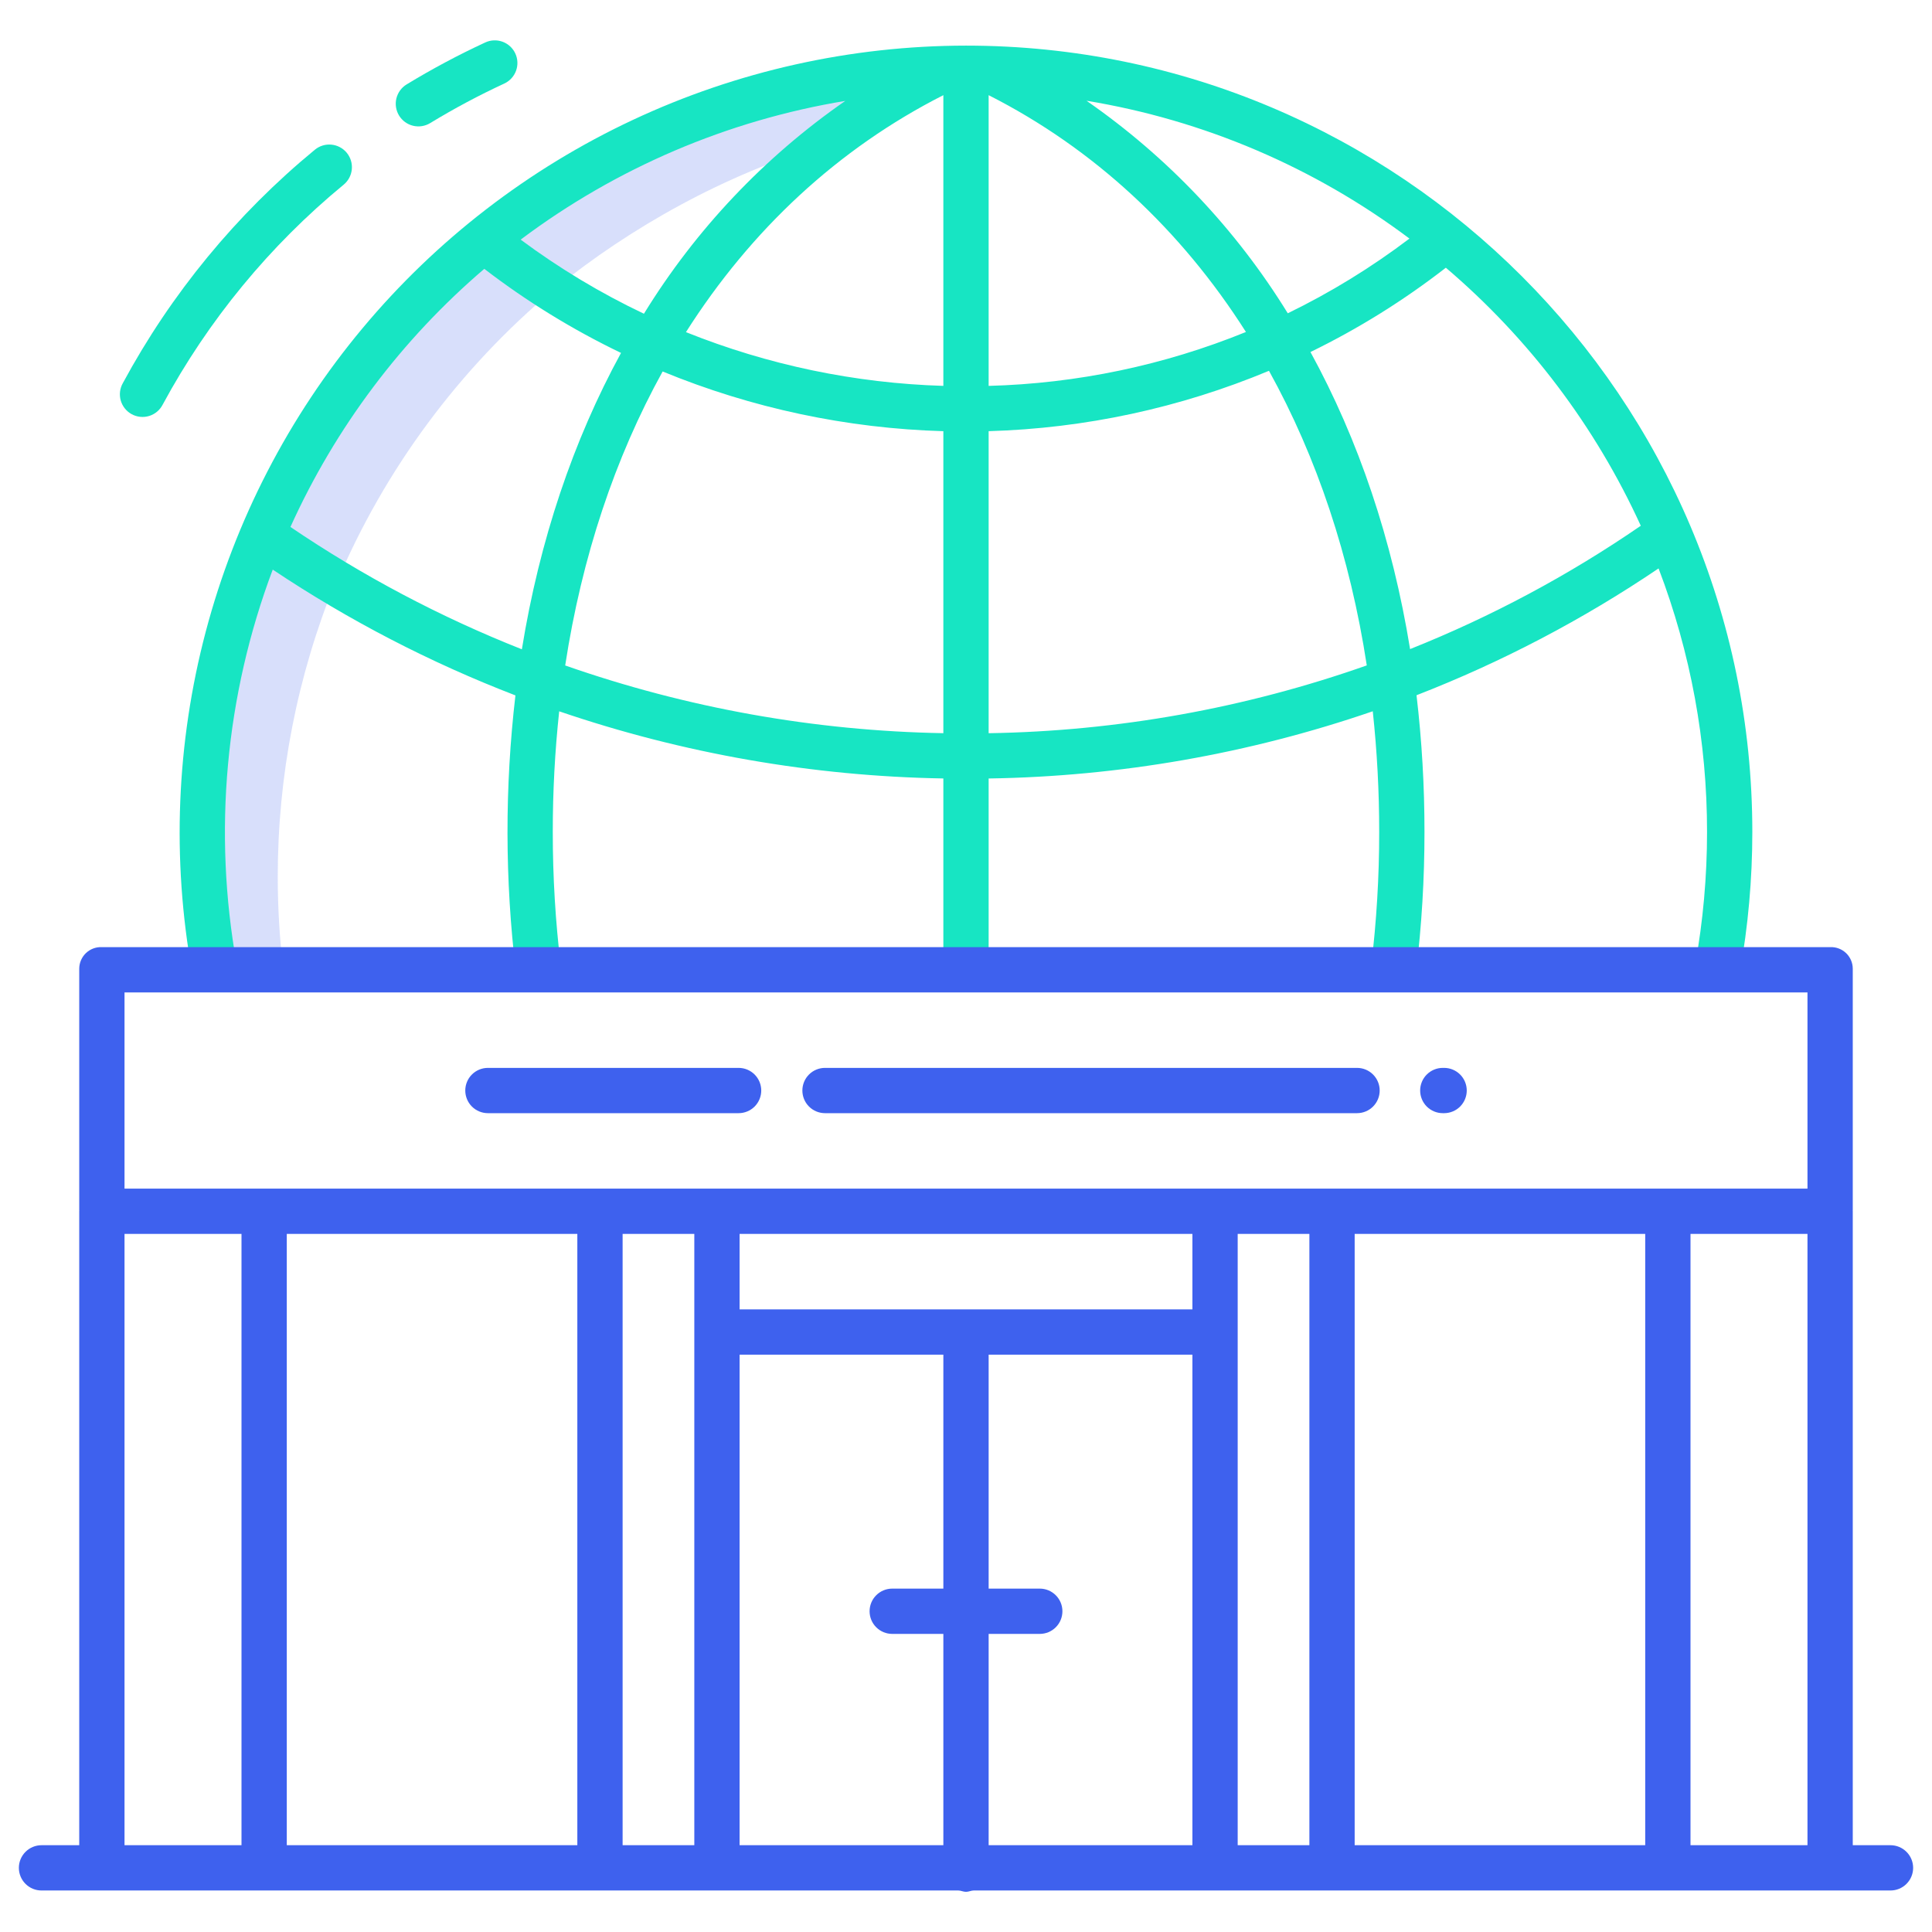
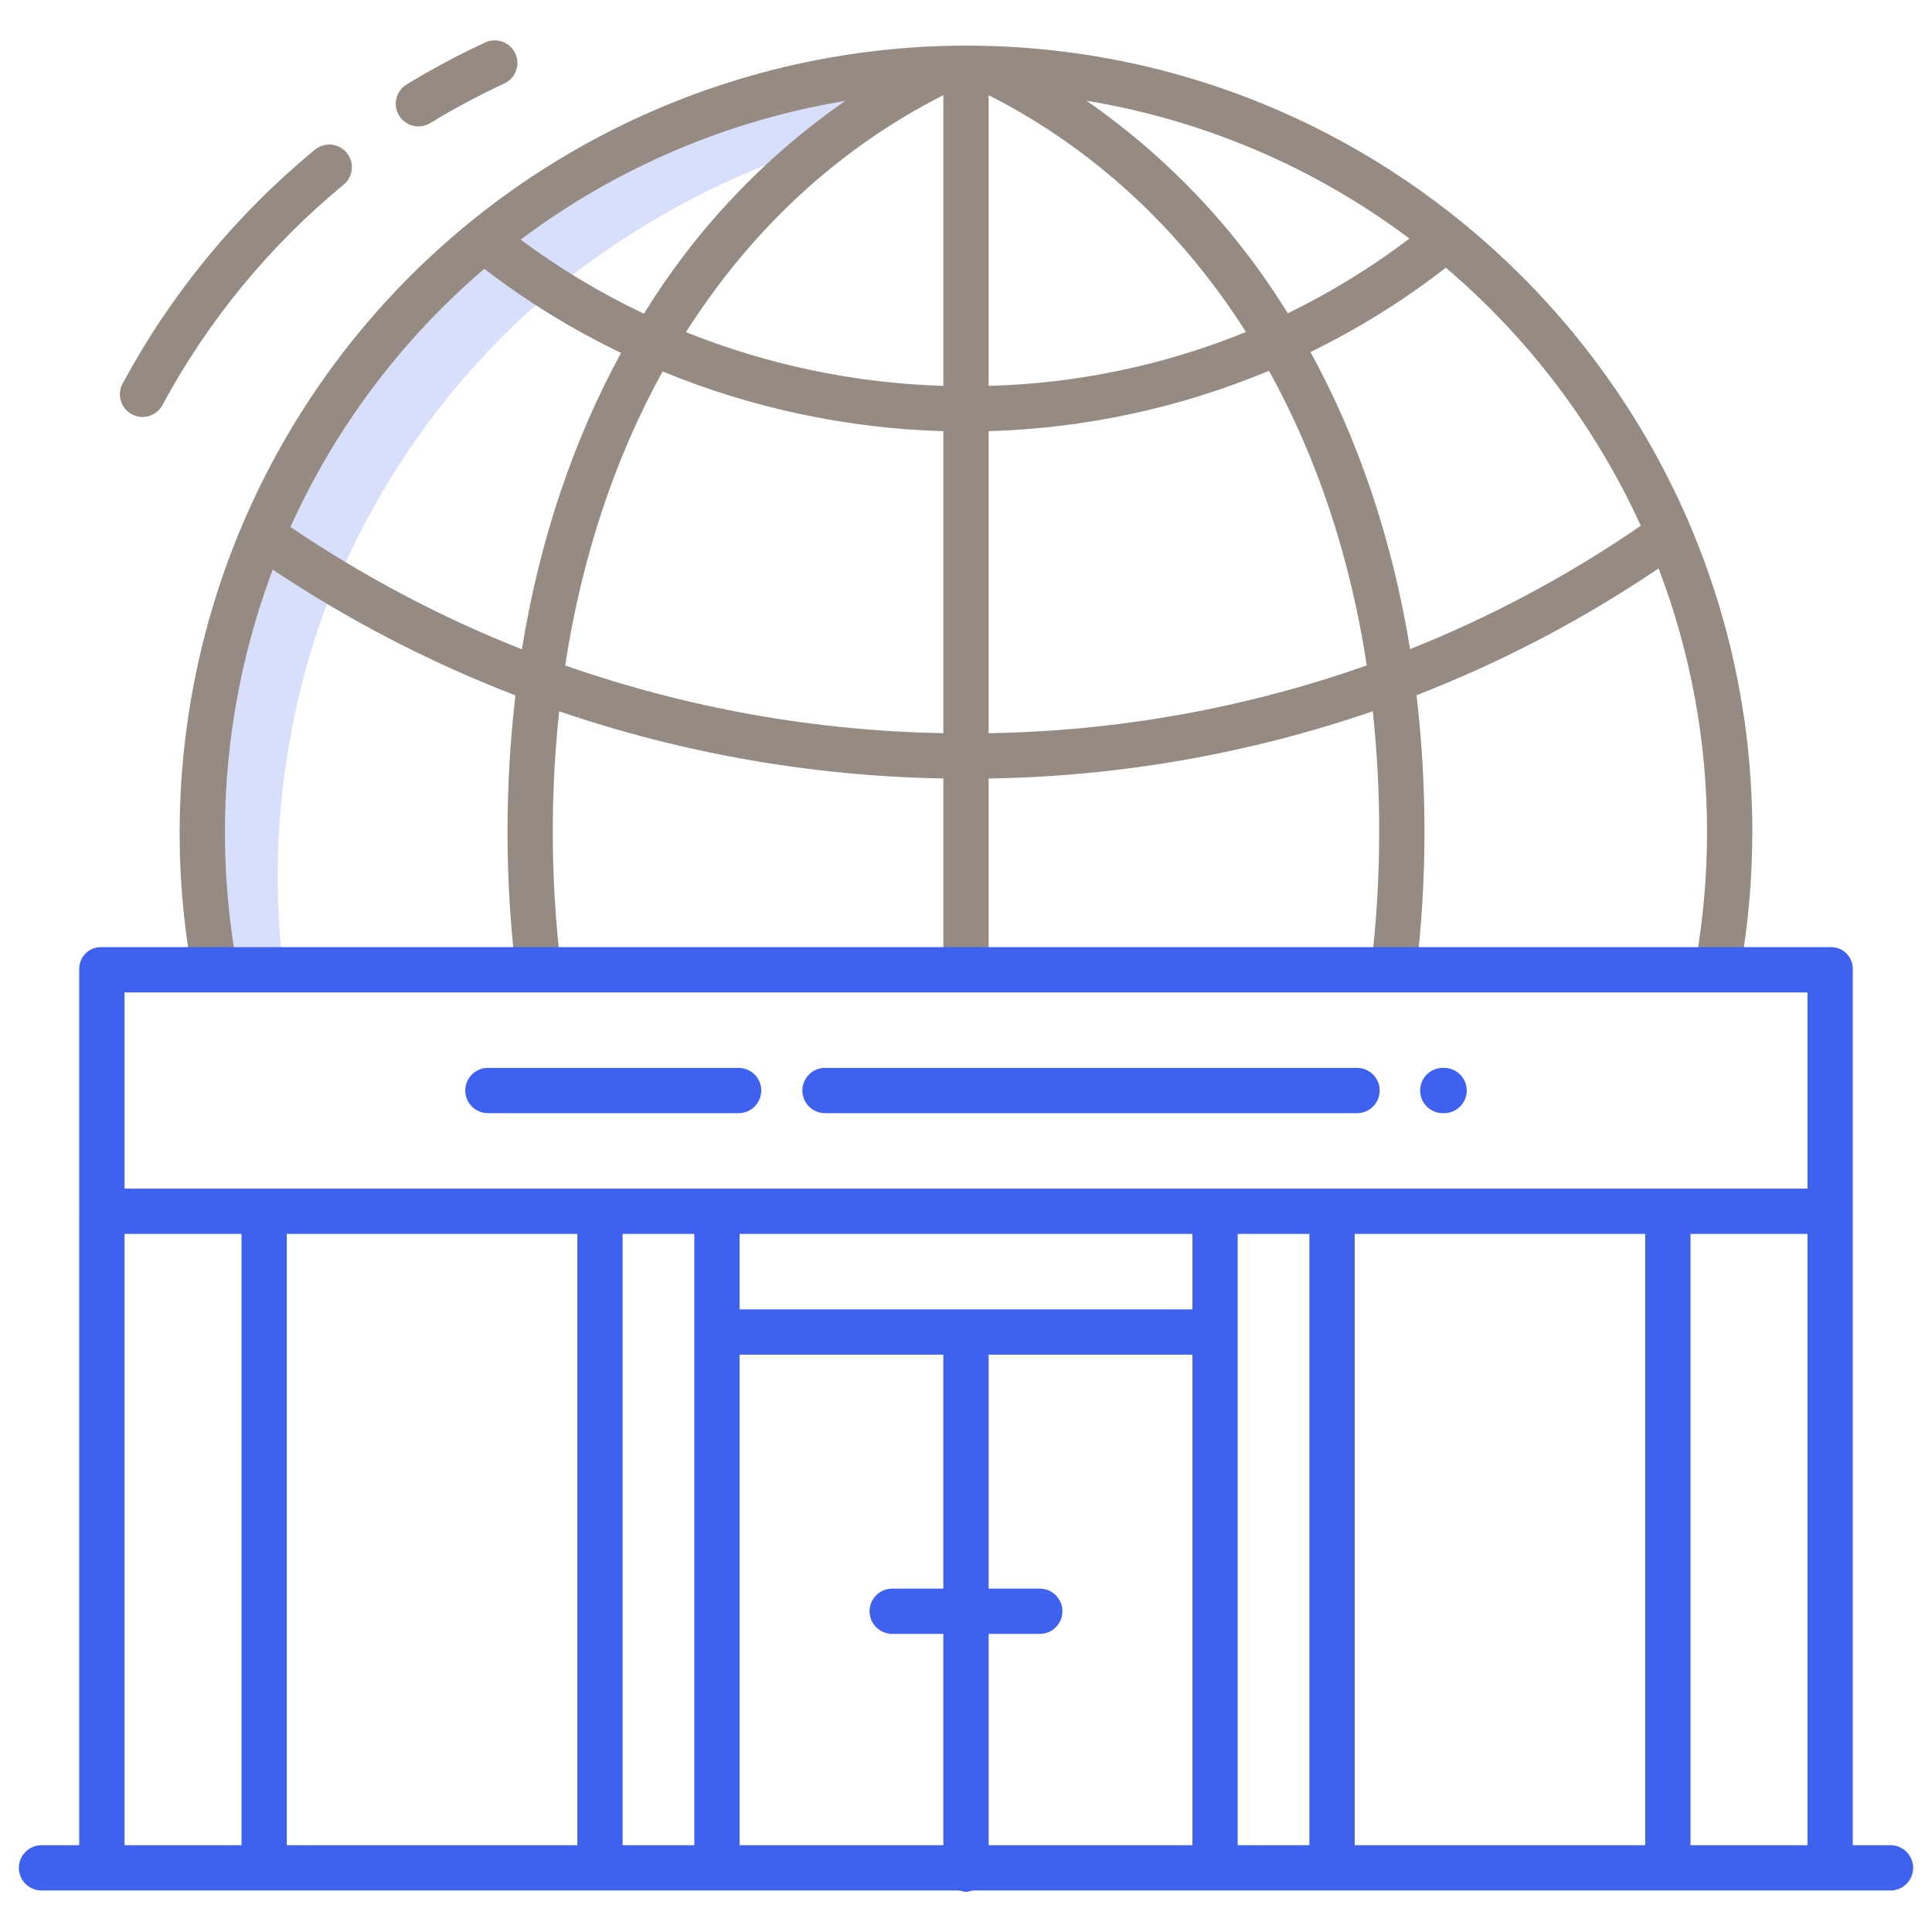
- <svg xmlns="http://www.w3.org/2000/svg" viewBox="0 0 144 144" fill="none">
-   <path d="M70.523 5.107C57.937 5.414 45.812 9.902 36.061 17.865L35.791 18.084C27.983 24.533 22.033 32.945 18.552 42.455C15.071 51.965 14.185 62.231 15.986 72.197H21.109C20.838 69.936 20.703 67.662 20.702 65.385C20.695 57.848 22.152 50.381 24.991 43.399C25.022 43.418 25.052 43.436 25.083 43.456C28.668 34.989 34.213 27.495 41.262 21.591L41.297 21.614C41.287 21.605 41.275 21.598 41.264 21.59C47.005 16.91 54.1 12.983 61.382 10.818C64.209 8.582 67.274 6.667 70.523 5.107V5.107Z" fill="#3E61EE" fill-opacity="0.2" />
-   <path d="M107.636 79.594H107.537C107.09 79.594 106.66 79.772 106.344 80.088C106.027 80.404 105.85 80.834 105.85 81.281C105.85 81.729 106.027 82.158 106.344 82.475C106.66 82.791 107.09 82.969 107.537 82.969H107.636C108.083 82.969 108.512 82.791 108.829 82.475C109.145 82.158 109.323 81.729 109.323 81.281C109.323 80.834 109.145 80.404 108.829 80.088C108.512 79.772 108.083 79.594 107.636 79.594Z" fill="#3E61EE" />
-   <path d="M101.146 79.594H61.491C61.044 79.594 60.614 79.772 60.298 80.088C59.981 80.404 59.804 80.834 59.804 81.281C59.804 81.729 59.981 82.158 60.298 82.475C60.614 82.791 61.044 82.969 61.491 82.969H101.146C101.594 82.969 102.023 82.791 102.339 82.475C102.656 82.158 102.834 81.729 102.834 81.281C102.834 80.834 102.656 80.404 102.339 80.088C102.023 79.772 101.594 79.594 101.146 79.594Z" fill="#3E61EE" />
-   <path d="M55.052 79.594H36.366C35.919 79.594 35.489 79.772 35.173 80.088C34.856 80.404 34.679 80.834 34.679 81.281C34.679 81.729 34.856 82.158 35.173 82.475C35.489 82.791 35.919 82.969 36.366 82.969H55.051C55.499 82.969 55.928 82.791 56.245 82.475C56.561 82.158 56.739 81.729 56.739 81.281C56.739 80.834 56.561 80.404 56.245 80.088C55.928 79.772 55.499 79.594 55.051 79.594H55.052Z" fill="#3E61EE" />
-   <path d="M72 3.4C63.417 3.407 54.94 5.298 47.167 8.939C39.395 12.579 32.516 17.881 27.016 24.471C21.516 31.06 17.529 38.776 15.336 47.074C13.144 55.372 12.799 64.05 14.325 72.496L17.646 71.896C15.866 62.02 16.793 51.847 20.328 42.455C25.993 46.238 32.059 49.383 38.417 51.831C37.619 58.665 37.629 65.569 38.449 72.401L41.799 71.992C41.398 68.68 41.199 65.346 41.201 62.01C41.199 59.006 41.358 56.004 41.679 53.017C50.905 56.166 60.565 57.855 70.312 58.022V72.281H73.687V58.024C83.435 57.875 93.099 56.184 102.318 53.014C102.639 56.002 102.799 59.005 102.797 62.01C102.799 65.346 102.599 68.68 102.199 71.992L105.549 72.401C105.966 68.953 106.174 65.483 106.172 62.01C106.175 58.604 105.977 55.201 105.579 51.819C111.927 49.352 117.979 46.182 123.62 42.367C126.014 48.639 127.238 55.297 127.233 62.01C127.233 65.325 126.938 68.633 126.351 71.896L129.672 72.496C130.295 69.036 130.608 65.526 130.608 62.01C130.61 29.692 104.317 3.4 72 3.4V3.4ZM70.312 7.093V28.761C63.732 28.563 57.237 27.207 51.127 24.755C55.968 17.136 62.455 11.079 70.312 7.093V7.093ZM47.995 23.384C44.759 21.848 41.682 19.997 38.807 17.86C45.924 12.518 54.224 8.971 63.003 7.52C56.958 11.715 51.848 17.116 47.995 23.384V23.384ZM73.687 7.093C81.541 11.077 88.025 17.13 92.865 24.744C86.766 27.227 80.269 28.588 73.687 28.762V7.093ZM80.983 7.509C89.716 8.946 97.973 12.47 105.052 17.782C102.219 19.93 99.181 21.795 95.984 23.351C92.13 17.092 87.022 11.698 80.983 7.51V7.509ZM21.648 39.276C24.992 31.879 29.925 25.311 36.097 20.038C39.269 22.473 42.684 24.573 46.288 26.305C42.722 32.83 40.213 40.275 38.897 48.395C32.831 45.996 27.046 42.938 21.648 39.276ZM42.126 49.6C43.367 41.505 45.836 34.114 49.389 27.688C56.037 30.425 63.126 31.932 70.312 32.138V54.647C60.708 54.477 51.193 52.773 42.126 49.6V49.6ZM73.687 54.649V32.137C80.869 31.93 87.951 30.404 94.582 27.637C98.149 34.074 100.629 41.481 101.872 49.595C92.812 52.789 83.293 54.496 73.687 54.649V54.649ZM105.099 48.38C103.778 40.239 101.258 32.776 97.674 26.238C101.246 24.498 104.627 22.392 107.765 19.954C113.958 25.224 118.918 31.79 122.295 39.187C116.922 42.881 111.155 45.964 105.099 48.38V48.38Z" fill="#17E5C3" />
-   <path d="M36.169 3.164C34.157 4.095 32.2 5.14 30.307 6.292C30.117 6.407 29.953 6.559 29.822 6.738C29.691 6.917 29.597 7.12 29.545 7.335C29.492 7.55 29.483 7.774 29.517 7.993C29.551 8.212 29.628 8.422 29.743 8.611C29.859 8.801 30.01 8.965 30.189 9.096C30.368 9.227 30.571 9.321 30.786 9.373C31.002 9.426 31.225 9.435 31.444 9.401C31.663 9.367 31.873 9.29 32.063 9.175C33.847 8.089 35.691 7.105 37.586 6.227C37.993 6.039 38.307 5.698 38.462 5.277C38.616 4.857 38.597 4.393 38.409 3.987C38.221 3.581 37.88 3.266 37.459 3.111C37.039 2.957 36.575 2.976 36.169 3.164V3.164Z" fill="#17E5C3" />
-   <path d="M25.617 13.762C25.788 13.621 25.929 13.448 26.033 13.252C26.137 13.056 26.201 12.842 26.222 12.621C26.243 12.401 26.221 12.178 26.156 11.966C26.091 11.754 25.985 11.557 25.844 11.386C25.703 11.215 25.529 11.074 25.334 10.97C25.138 10.866 24.924 10.802 24.703 10.781C24.483 10.759 24.26 10.782 24.048 10.847C23.836 10.912 23.639 11.018 23.468 11.159C17.616 15.977 12.755 21.887 9.155 28.558C9.044 28.753 8.974 28.969 8.947 29.192C8.921 29.415 8.939 29.641 9.001 29.856C9.063 30.072 9.168 30.273 9.309 30.448C9.45 30.623 9.624 30.768 9.821 30.875C10.019 30.981 10.236 31.047 10.459 31.069C10.683 31.091 10.908 31.068 11.123 31.002C11.337 30.935 11.536 30.827 11.708 30.682C11.88 30.538 12.021 30.361 12.124 30.161C15.518 23.873 20.1 18.303 25.617 13.762V13.762Z" fill="#17E5C3" />
-   <path d="M140.906 137.531H138.094V90.272C138.094 90.255 138.092 90.238 138.091 90.222C138.091 90.205 138.094 90.189 138.094 90.172V72.197C138.093 71.98 138.048 71.766 137.962 71.566C137.876 71.367 137.751 71.187 137.594 71.037C137.437 70.888 137.252 70.771 137.049 70.695C136.846 70.619 136.629 70.584 136.412 70.594H7.588C7.371 70.584 7.154 70.619 6.951 70.695C6.748 70.771 6.563 70.888 6.406 71.037C6.249 71.187 6.124 71.367 6.038 71.566C5.952 71.766 5.907 71.98 5.906 72.197V90.172C5.906 90.189 5.908 90.205 5.909 90.222C5.909 90.239 5.906 90.255 5.906 90.272V137.531H3.094C2.646 137.531 2.217 137.709 1.901 138.026C1.584 138.342 1.406 138.771 1.406 139.219C1.406 139.666 1.584 140.096 1.901 140.412C2.217 140.729 2.646 140.906 3.094 140.906H71.433C71.61 140.906 71.801 141.006 72 141.006C72.199 141.006 72.39 140.906 72.567 140.906H140.906C141.354 140.906 141.783 140.729 142.099 140.412C142.416 140.096 142.594 139.666 142.594 139.219C142.594 138.771 142.416 138.342 142.099 138.026C141.783 137.709 141.354 137.531 140.906 137.531ZM43.031 91.969V137.531H21.375V91.969H43.031ZM46.406 91.969H51.75V137.531H46.406V91.969ZM88.875 97.594H55.125V91.969H88.875V97.594ZM55.125 100.969H70.312V118.406H66.501C66.053 118.406 65.624 118.584 65.308 118.901C64.991 119.217 64.814 119.646 64.814 120.094C64.814 120.541 64.991 120.971 65.308 121.287C65.624 121.604 66.053 121.781 66.501 121.781H70.312V137.531H55.125V100.969ZM73.688 121.781H77.499C77.947 121.781 78.376 121.604 78.692 121.287C79.009 120.971 79.186 120.541 79.186 120.094C79.186 119.646 79.009 119.217 78.692 118.901C78.376 118.584 77.947 118.406 77.499 118.406H73.688V100.969H88.875V137.531H73.688V121.781ZM92.25 91.969H97.594V137.531H92.25V91.969ZM100.969 91.969H122.625V137.531H100.969V91.969ZM126 91.969H134.719V137.531H126V91.969ZM9.281 73.969H134.719V88.594H9.281V73.969ZM9.281 91.969H18V137.531H9.281V91.969Z" fill="#3E61EE" />
+ <svg xmlns="http://www.w3.org/2000/svg" viewBox="0 0 80 80" fill="none">
+   <path d="M39.179 2.838C32.188 3.008 25.451 5.502 20.034 9.925L19.884 10.047C15.546 13.63 12.241 18.303 10.307 23.587C8.373 28.87 7.881 34.573 8.881 40.11H11.727C11.577 38.854 11.502 37.59 11.501 36.325C11.497 32.138 12.307 27.99 13.884 24.111C13.901 24.121 13.918 24.132 13.935 24.142C15.927 19.439 19.007 15.275 22.924 11.995L22.943 12.008C22.937 12.003 22.931 11.999 22.925 11.995C26.114 9.395 30.056 7.213 34.101 6.01C35.672 4.768 37.375 3.704 39.179 2.838Z" fill="#3E61EE" fill-opacity="0.2" />
+   <path d="M59.797 44.219H59.742C59.494 44.219 59.255 44.318 59.08 44.493C58.904 44.669 58.805 44.908 58.805 45.156C58.805 45.405 58.904 45.643 59.08 45.819C59.255 45.995 59.494 46.094 59.742 46.094H59.797C60.046 46.094 60.284 45.995 60.46 45.819C60.636 45.643 60.735 45.405 60.735 45.156C60.735 44.908 60.636 44.669 60.46 44.493C60.284 44.318 60.046 44.219 59.797 44.219Z" fill="#3E61EE" />
+   <path d="M56.192 44.219H34.161C33.913 44.219 33.674 44.318 33.499 44.493C33.323 44.669 33.224 44.908 33.224 45.156C33.224 45.405 33.323 45.643 33.499 45.819C33.674 45.995 33.913 46.094 34.161 46.094H56.192C56.441 46.094 56.679 45.995 56.855 45.819C57.031 45.643 57.13 45.405 57.13 45.156C57.13 44.908 57.031 44.669 56.855 44.493C56.679 44.318 56.441 44.219 56.192 44.219Z" fill="#3E61EE" />
+   <path d="M30.584 44.219H20.203C19.955 44.219 19.716 44.318 19.54 44.493C19.364 44.669 19.266 44.908 19.266 45.156C19.266 45.405 19.364 45.643 19.54 45.819C19.716 45.995 19.955 46.094 20.203 46.094H30.584C30.832 46.094 31.071 45.995 31.247 45.819C31.423 45.643 31.521 45.405 31.521 45.156C31.521 44.908 31.423 44.669 31.247 44.493C31.071 44.318 30.832 44.219 30.584 44.219H30.584Z" fill="#3E61EE" />
+   <path d="M40 1.889C35.231 1.893 30.522 2.943 26.204 4.966C21.886 6.988 18.064 9.934 15.009 13.595C11.953 17.255 9.738 21.542 8.52 26.152C7.302 30.762 7.11 35.583 7.959 40.275L9.804 39.942C8.815 34.456 9.329 28.804 11.293 23.586C14.441 25.688 17.811 27.435 21.343 28.795C20.899 32.592 20.905 36.427 21.36 40.223L23.222 39.995C22.999 38.155 22.888 36.303 22.89 34.45C22.888 32.781 22.977 31.113 23.155 29.454C28.28 31.203 33.648 32.142 39.062 32.234V40.156H40.937V32.236C46.353 32.152 51.721 31.213 56.844 29.452C57.022 31.112 57.111 32.78 57.109 34.45C57.111 36.303 57 38.155 56.777 39.995L58.638 40.223C58.87 38.307 58.986 36.379 58.984 34.45C58.986 32.558 58.876 30.667 58.655 28.788C62.182 27.418 65.544 25.657 68.678 23.537C70.008 27.021 70.688 30.72 70.685 34.45C70.685 36.291 70.521 38.13 70.195 39.942L72.04 40.276C72.386 38.353 72.56 36.403 72.56 34.45C72.561 16.495 57.954 1.889 40 1.889ZM39.062 3.94V15.978C35.407 15.868 31.799 15.115 28.404 13.753C31.094 9.52 34.697 6.155 39.062 3.94ZM26.664 12.991C24.866 12.137 23.157 11.109 21.56 9.922C25.513 6.954 30.124 4.984 35.002 4.178C31.643 6.508 28.805 9.509 26.664 12.991ZM40.937 3.94C45.3 6.154 48.903 9.517 51.592 13.747C48.204 15.126 44.594 15.882 40.937 15.979V3.94ZM44.99 4.172C49.842 4.97 54.429 6.928 58.362 9.879C56.788 11.072 55.101 12.108 53.324 12.973C51.183 9.495 48.346 6.499 44.99 4.172V4.172ZM12.027 21.82C13.884 17.71 16.625 14.061 20.054 11.132C21.816 12.485 23.714 13.651 25.716 14.614C23.734 18.238 22.341 22.375 21.61 26.886C18.239 25.553 15.026 23.855 12.027 21.82ZM23.403 27.555C24.093 23.058 25.464 18.952 27.438 15.382C31.131 16.902 35.07 17.74 39.062 17.854V30.359C33.727 30.265 28.44 29.318 23.403 27.555ZM40.937 30.36V17.854C44.927 17.738 48.862 16.891 52.546 15.354C54.528 18.93 55.905 23.045 56.596 27.552C51.562 29.327 46.274 30.276 40.937 30.36ZM58.389 26.878C57.654 22.355 56.255 18.209 54.264 14.577C56.248 13.61 58.126 12.44 59.869 11.085C63.31 14.013 66.066 17.661 67.942 21.77C64.957 23.823 61.753 25.536 58.389 26.878Z" fill="#968B82" />
+   <path d="M20.094 1.758C18.976 2.275 17.889 2.855 16.837 3.496C16.732 3.56 16.64 3.644 16.568 3.743C16.495 3.843 16.443 3.955 16.414 4.075C16.385 4.195 16.38 4.319 16.398 4.44C16.417 4.562 16.46 4.679 16.524 4.784C16.588 4.889 16.672 4.981 16.772 5.053C16.871 5.126 16.984 5.178 17.104 5.207C17.223 5.236 17.347 5.242 17.469 5.223C17.591 5.204 17.707 5.161 17.813 5.097C18.804 4.494 19.828 3.947 20.881 3.459C21.107 3.355 21.282 3.165 21.368 2.932C21.453 2.698 21.443 2.44 21.339 2.215C21.234 1.989 21.044 1.814 20.811 1.728C20.578 1.643 20.32 1.653 20.094 1.758Z" fill="#968B82" />
+   <path d="M14.231 7.646C14.326 7.568 14.405 7.471 14.463 7.363C14.52 7.254 14.556 7.135 14.568 7.012C14.579 6.89 14.567 6.766 14.531 6.648C14.495 6.53 14.436 6.421 14.357 6.326C14.279 6.231 14.183 6.153 14.074 6.095C13.965 6.037 13.846 6.001 13.724 5.99C13.601 5.978 13.477 5.99 13.36 6.026C13.242 6.063 13.133 6.121 13.038 6.2C9.786 8.877 7.086 12.16 5.086 15.866C5.024 15.974 4.985 16.094 4.97 16.218C4.956 16.342 4.966 16.467 5.001 16.587C5.035 16.707 5.093 16.819 5.171 16.916C5.25 17.013 5.346 17.094 5.456 17.153C5.566 17.212 5.686 17.249 5.81 17.261C5.935 17.273 6.06 17.261 6.179 17.224C6.298 17.187 6.409 17.126 6.504 17.046C6.6 16.966 6.678 16.867 6.735 16.757C8.621 13.263 11.166 10.169 14.231 7.646Z" fill="#968B82" />
+   <path d="M78.281 76.406H76.719V50.151C76.719 50.141 76.718 50.132 76.717 50.123C76.717 50.114 76.719 50.105 76.719 50.095V40.109C76.718 39.989 76.693 39.87 76.646 39.759C76.598 39.648 76.528 39.548 76.441 39.465C76.354 39.382 76.251 39.317 76.138 39.275C76.025 39.233 75.905 39.213 75.785 39.219H4.215C4.095 39.213 3.975 39.233 3.862 39.275C3.749 39.317 3.646 39.382 3.559 39.465C3.471 39.548 3.402 39.648 3.354 39.759C3.307 39.87 3.282 39.989 3.281 40.109V50.095C3.281 50.105 3.282 50.114 3.283 50.123C3.283 50.132 3.281 50.141 3.281 50.151V76.406H1.719C1.47 76.406 1.232 76.505 1.056 76.681C0.88 76.856 0.781 77.095 0.781 77.344C0.781 77.592 0.88 77.831 1.056 78.007C1.232 78.182 1.47 78.281 1.719 78.281H39.685C39.783 78.281 39.889 78.337 40 78.337C40.111 78.337 40.217 78.281 40.315 78.281H78.281C78.53 78.281 78.768 78.182 78.944 78.007C79.12 77.831 79.219 77.592 79.219 77.344C79.219 77.095 79.12 76.856 78.944 76.681C78.768 76.505 78.53 76.406 78.281 76.406ZM23.906 51.094V76.406H11.875V51.094H23.906ZM25.781 51.094H28.75V76.406H25.781V51.094ZM49.375 54.219H30.625V51.094H49.375V54.219ZM30.625 56.094H39.062V65.781H36.945C36.696 65.781 36.458 65.88 36.282 66.056C36.106 66.231 36.008 66.47 36.008 66.719C36.008 66.967 36.106 67.206 36.282 67.382C36.458 67.557 36.696 67.656 36.945 67.656H39.062V76.406H30.625V56.094ZM40.938 67.656H43.055C43.304 67.656 43.542 67.557 43.718 67.382C43.894 67.206 43.992 66.967 43.992 66.719C43.992 66.47 43.894 66.231 43.718 66.056C43.542 65.88 43.304 65.781 43.055 65.781H40.938V56.094H49.375V76.406H40.938V67.656ZM51.25 51.094H54.219V76.406H51.25V51.094ZM56.094 51.094H68.125V76.406H56.094V51.094ZM70 51.094H74.844V76.406H70V51.094ZM5.156 41.094H74.844V49.219H5.156V41.094ZM5.156 51.094H10V76.406H5.156V51.094Z" fill="#3E61EE" />
</svg>
